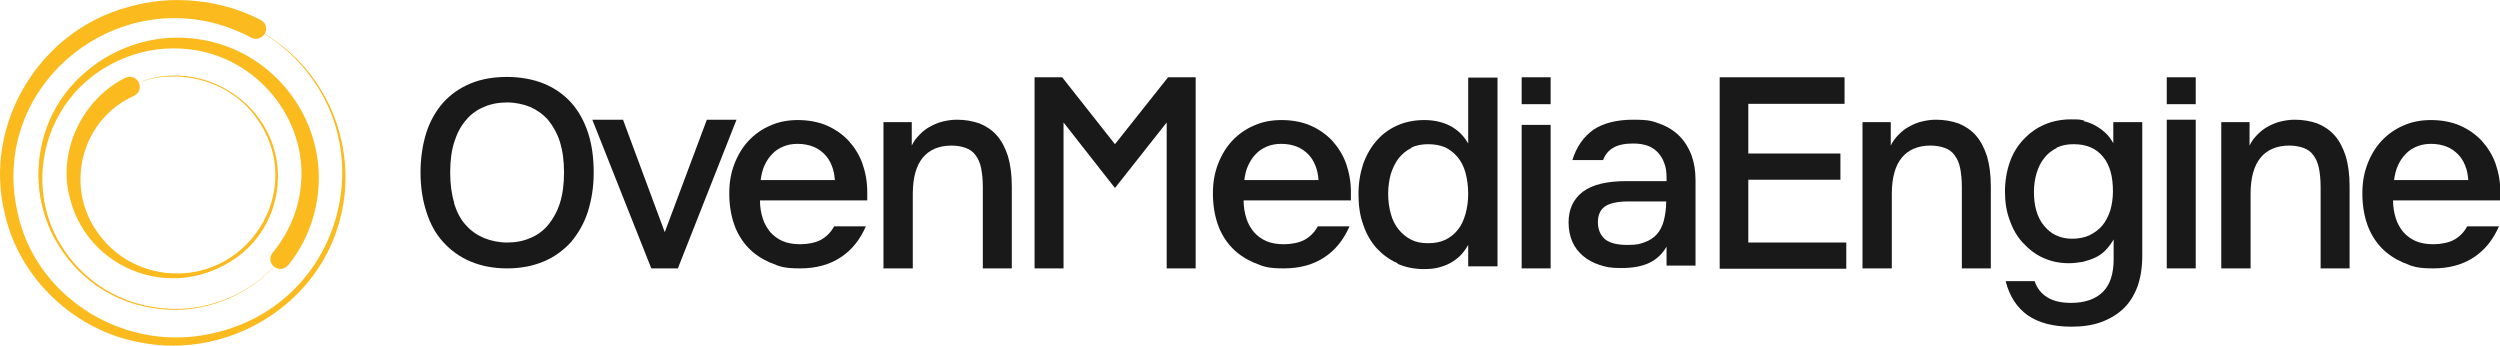
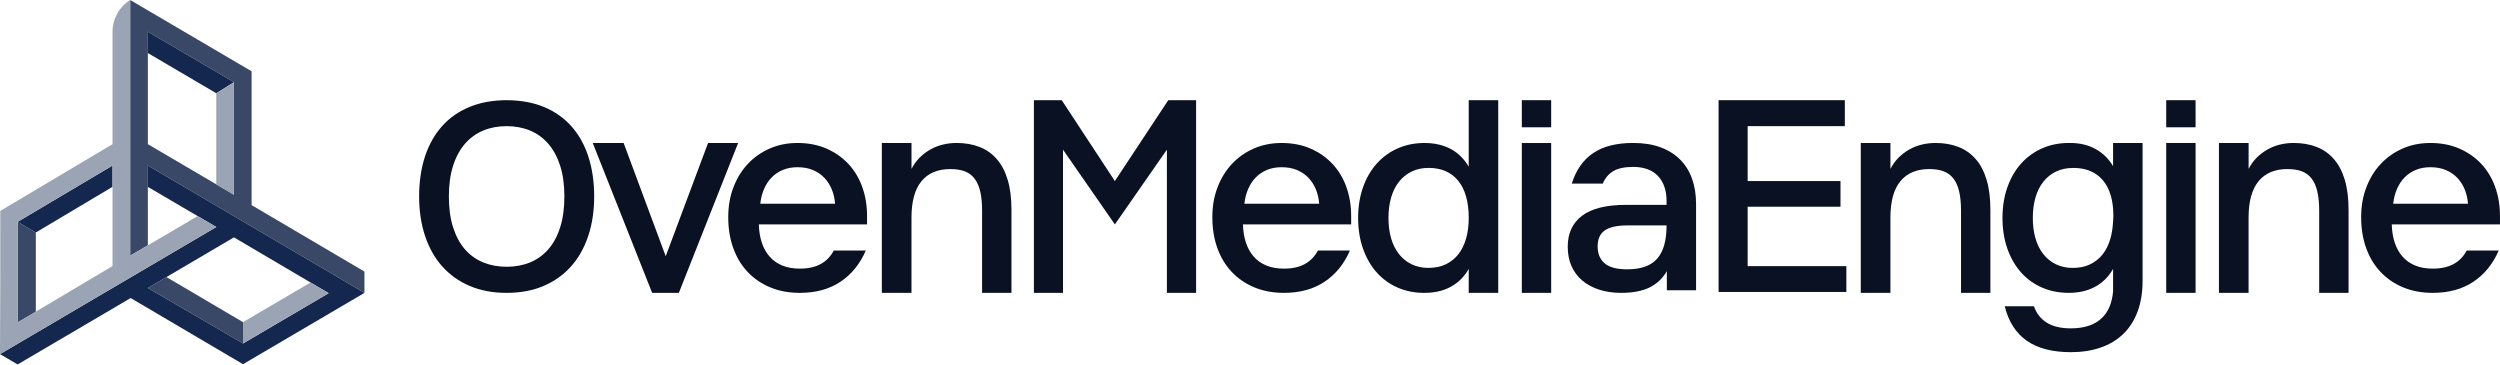
- <svg xmlns="http://www.w3.org/2000/svg" id="Layer_2" viewBox="0 0 724.7 100.2">
+ <svg xmlns="http://www.w3.org/2000/svg" id="Layer_2" data-name="Layer 2" viewBox="0 0 1920.69 280">
  <defs>
-     <style>.cls-1{fill:#fbba1e;}.cls-2{fill:#191919;}</style>
+     <style>
+       .cls-1 {
+         fill: #14274e;
+       }
+ 
+       .cls-2 {
+         fill: #394867;
+       }
+ 
+       .cls-3 {
+         fill: #0a1122;
+       }
+ 
+       .cls-4 {
+         fill: #9ba4b4;
+       }
+     </style>
  </defs>
-   <g id="_레이어_1">
-     <path class="cls-2" d="M136.4,75.8c-3.1-1.3-5.7-3.2-7.9-5.6-2.2-2.4-3.8-5.3-4.9-8.8-1.1-3.4-1.7-7.2-1.7-11.4s.6-8.1,1.7-11.6c1.1-3.4,2.8-6.3,4.9-8.7,2.2-2.4,4.8-4.2,7.9-5.5,3.1-1.3,6.7-1.9,10.6-1.9s7.7.7,10.8,2c3.1,1.3,5.8,3.2,7.9,5.6,2.1,2.4,3.7,5.3,4.8,8.7s1.6,7.2,1.6,11.4-.6,7.9-1.7,11.4c-1.1,3.4-2.8,6.3-4.9,8.8-2.2,2.4-4.8,4.3-7.9,5.6s-6.6,2-10.6,2-7.5-.7-10.6-2ZM131.6,58.9c.8,2.5,1.9,4.7,3.4,6.3,1.5,1.7,3.2,2.9,5.3,3.8,2,.8,4.3,1.3,6.7,1.3s4.7-.4,6.7-1.3c2-.8,3.8-2.1,5.2-3.8s2.6-3.8,3.4-6.3c.8-2.5,1.2-5.5,1.2-8.9s-.4-6.3-1.2-8.9c-.8-2.5-2-4.6-3.4-6.3-1.5-1.7-3.2-2.9-5.2-3.8-2-.8-4.3-1.3-6.7-1.3s-4.7.4-6.7,1.3c-2,.8-3.8,2.1-5.2,3.8-1.5,1.7-2.6,3.8-3.4,6.3-.8,2.5-1.2,5.5-1.2,8.9s.4,6.3,1.2,8.9Z" />
-     <path class="cls-2" d="M180.6,34.7l12.1,32.6,12.2-32.6h8.6l-17,43.1h-7.7l-17.1-43.1h8.9Z" />
-     <path class="cls-2" d="M223.4,76.2c-2.5-1.1-4.7-2.5-6.5-4.4-1.8-1.9-3.2-4.2-4.1-6.8s-1.4-5.6-1.4-8.9.5-6,1.5-8.6c1-2.6,2.4-4.9,4.1-6.7,1.8-1.9,3.9-3.4,6.3-4.4,2.4-1.1,5.1-1.6,8-1.6s5.9.5,8.4,1.6,4.6,2.6,6.3,4.4c1.7,1.9,3.1,4.1,4,6.6.9,2.6,1.4,5.3,1.4,8.3v2.4h-31.1c0,1.9.3,3.6.8,5.2.5,1.6,1.3,2.9,2.2,4,1,1.1,2.2,2,3.6,2.6,1.4.6,3.1.9,5.1.9s4.4-.4,6-1.3c1.6-.9,2.9-2.2,3.8-3.9h9.2c-1.7,3.9-4.1,6.9-7.3,9-3.2,2.1-7.1,3.2-11.7,3.2s-6-.5-8.5-1.6ZM242,52.1c-.1-1.5-.4-2.9-.9-4.1-.5-1.3-1.2-2.4-2.1-3.3-.9-.9-2-1.7-3.3-2.2-1.3-.5-2.8-.8-4.5-.8s-3,.3-4.2.8c-1.2.5-2.3,1.2-3.2,2.2-.9.9-1.6,2-2.2,3.3-.6,1.3-.9,2.7-1.1,4.2h21.5Z" />
-     <path class="cls-2" d="M255.8,35.4h8.5v6.8c.6-1.3,1.4-2.3,2.4-3.3.9-.9,1.9-1.7,3.1-2.3,1.1-.6,2.3-1.1,3.6-1.4,1.3-.3,2.6-.5,4-.5,2.4,0,4.6.4,6.6,1.1,1.9.8,3.6,1.9,5,3.5,1.4,1.6,2.4,3.6,3.2,6,.7,2.4,1.1,5.3,1.1,8.7v23.8h-8.4v-23.6c0-2.2-.2-4-.5-5.5-.3-1.5-.9-2.8-1.6-3.7-.7-1-1.7-1.7-2.8-2.1-1.1-.4-2.5-.7-4.2-.7-3.6,0-6.4,1.2-8.3,3.5-1.9,2.3-2.9,5.8-2.9,10.5v21.6h-8.5v-42.4Z" />
-     <path class="cls-2" d="M299.9,77.8V22.4h8l15.3,19.4,15.4-19.4h8v55.4h-8.4v-42.3l-15,19-14.9-19v42.3h-8.4Z" />
-     <path class="cls-2" d="M363.6,76.2c-2.5-1.1-4.7-2.5-6.5-4.4-1.8-1.9-3.2-4.2-4.1-6.8s-1.4-5.6-1.4-8.9.5-6,1.5-8.6c1-2.6,2.4-4.9,4.1-6.7,1.8-1.9,3.9-3.4,6.3-4.4,2.4-1.1,5.1-1.6,8-1.6s5.9.5,8.4,1.6,4.6,2.6,6.3,4.4c1.7,1.9,3.1,4.1,4,6.6.9,2.6,1.4,5.3,1.4,8.3v2.4h-31.1c0,1.9.3,3.6.8,5.2.5,1.6,1.3,2.9,2.2,4,1,1.1,2.2,2,3.6,2.6,1.4.6,3.1.9,5.1.9s4.4-.4,6-1.3c1.6-.9,2.9-2.2,3.8-3.9h9.2c-1.7,3.9-4.1,6.9-7.3,9-3.2,2.1-7.1,3.2-11.7,3.2s-6-.5-8.5-1.6ZM382.2,52.1c-.1-1.5-.4-2.9-.9-4.1-.5-1.3-1.2-2.4-2.1-3.3-.9-.9-2-1.7-3.3-2.2-1.3-.5-2.8-.8-4.5-.8s-3,.3-4.2.8c-1.2.5-2.3,1.2-3.2,2.2-.9.9-1.6,2-2.2,3.3-.6,1.3-.9,2.7-1.1,4.2h21.5Z" />
-     <path class="cls-2" d="M405.1,76.3c-2.3-1-4.3-2.5-6-4.3-1.7-1.9-3-4.1-3.9-6.8-1-2.7-1.4-5.6-1.4-8.9s.5-6.2,1.4-8.9c1-2.7,2.3-4.9,4-6.8,1.7-1.9,3.7-3.3,6-4.3,2.3-1,4.9-1.5,7.7-1.5s5.4.6,7.5,1.7c2.1,1.1,3.9,2.8,5.2,5.1v-19.1h8.5v54.7h-8.5v-6.2c-.7,1.2-1.4,2.2-2.3,3.1-.9.9-1.9,1.6-3,2.2-1.1.6-2.3,1-3.5,1.3-1.2.3-2.6.4-4,.4-2.8,0-5.3-.5-7.6-1.5ZM409.1,42.9c-1.4.7-2.6,1.7-3.6,2.9-1,1.3-1.7,2.8-2.3,4.5-.5,1.8-.8,3.7-.8,5.9s.3,4.1.8,5.9c.5,1.8,1.3,3.3,2.3,4.5s2.2,2.2,3.6,2.9,3,1,4.9,1,3.5-.3,5-1c1.4-.7,2.6-1.6,3.6-2.9,1-1.2,1.7-2.8,2.2-4.5.5-1.8.8-3.7.8-5.9s-.3-4.4-.8-6.2c-.5-1.8-1.3-3.3-2.3-4.5-1-1.2-2.2-2.1-3.6-2.8-1.4-.6-3.1-.9-4.9-.9s-3.5.3-4.9,1Z" />
-     <path class="cls-2" d="M441.1,77.8v-41.6h8.4v41.6h-8.4Z" />
-     <path class="cls-2" d="M458.8,55.6c2.8-2.1,7-3.1,12.7-3.1h11.6v-1.1c0-1.6-.2-3-.7-4.2-.4-1.2-1.1-2.2-1.9-3.1-.8-.8-1.8-1.5-3-1.9s-2.5-.6-4.1-.6c-2.4,0-4.3.4-5.7,1.2-1.4.8-2.4,2-3,3.6h-8.9c1.2-3.9,3.3-6.8,6.1-8.8,2.9-1.9,6.7-2.9,11.5-2.9s5.6.4,7.8,1.2c2.2.8,4.1,2,5.6,3.5s2.7,3.4,3.5,5.5c.8,2.2,1.2,4.6,1.2,7.3v24.8h-8.4v-5.5c-1.2,2.1-2.9,3.7-5,4.7-2.1,1-4.8,1.5-8.1,1.5s-4.4-.3-6.3-.9c-1.9-.6-3.5-1.5-4.8-2.6-1.3-1.1-2.4-2.5-3.1-4.1-.7-1.6-1.1-3.5-1.1-5.6,0-3.9,1.4-6.8,4.1-8.9ZM471.9,58.4c-3,0-5.2.5-6.6,1.4-1.4,1-2.1,2.5-2.1,4.6s.7,3.7,2,4.9c1.3,1.1,3.5,1.7,6.5,1.7s3.7-.3,5.1-.8c1.4-.5,2.6-1.3,3.5-2.3.9-1,1.6-2.4,2-3.9.4-1.6.7-3.5.7-5.6h-11.2Z" />
-     <path class="cls-2" d="M498.4,22.4h36.3v7.7h-27.9v14.4h26.7v7.6h-26.7v18.2h28.4v7.6h-36.7V22.4Z" />
-     <path class="cls-2" d="M539.6,35.4h8.5v6.8c.6-1.3,1.4-2.3,2.4-3.3.9-.9,1.9-1.7,3.1-2.3,1.1-.6,2.3-1.1,3.6-1.4,1.3-.3,2.6-.5,4-.5,2.4,0,4.6.4,6.6,1.1,1.9.8,3.6,1.9,5,3.5,1.4,1.6,2.4,3.6,3.2,6,.7,2.4,1.1,5.3,1.1,8.7v23.8h-8.4v-23.6c0-2.2-.2-4-.5-5.5s-.9-2.8-1.6-3.7c-.7-1-1.7-1.7-2.8-2.1-1.1-.4-2.5-.7-4.2-.7-3.6,0-6.4,1.2-8.3,3.5-1.9,2.3-2.9,5.8-2.9,10.5v21.6h-8.5v-42.4Z" />
-     <path class="cls-2" d="M604,35.1c1.2.3,2.3.7,3.4,1.3s2,1.3,2.9,2.1c.9.8,1.6,1.8,2.3,3v-6.1h8.4v38.8c0,3.4-.5,6.4-1.4,8.9-1,2.6-2.3,4.7-4.1,6.4-1.8,1.7-4,3-6.5,3.9-2.5.9-5.4,1.3-8.5,1.3-5.3,0-9.5-1.1-12.7-3.3-3.1-2.2-5.3-5.5-6.4-9.9h8.4c.7,2.1,2,3.7,3.7,4.7,1.8,1.1,4,1.6,6.9,1.6,4,0,7.1-1.1,9.2-3.2s3.1-5.3,3.1-9.4v-5.8c-.7,1.2-1.5,2.3-2.4,3.2-.9.9-1.9,1.6-3,2.1-1.1.5-2.3.9-3.5,1.2-1.3.2-2.6.4-4.1.4-2.6,0-5.1-.5-7.3-1.5-2.3-1-4.2-2.5-5.9-4.3-1.7-1.8-3-4-3.9-6.6-1-2.6-1.4-5.4-1.4-8.4s.5-5.9,1.4-8.5,2.3-4.8,4-6.6c1.7-1.8,3.7-3.3,6.1-4.3,2.3-1,4.9-1.5,7.7-1.5s2.7.1,3.9.4ZM596.2,42.9c-1.4.7-2.6,1.6-3.6,2.9-1,1.2-1.7,2.7-2.2,4.3s-.8,3.5-.8,5.5.2,3.8.7,5.5c.5,1.7,1.2,3.1,2.2,4.3,1,1.2,2.1,2.2,3.5,2.8,1.4.7,3,1,4.7,1s3.5-.3,5-1c1.4-.7,2.7-1.6,3.7-2.8,1-1.2,1.7-2.6,2.3-4.3.5-1.7.8-3.6.8-5.6s-.2-4.1-.7-5.8c-.5-1.7-1.2-3.1-2.2-4.3-1-1.2-2.2-2.1-3.6-2.7-1.4-.6-3-.9-4.9-.9s-3.4.3-4.9,1Z" />
-     <path class="cls-2" d="M628.1,77.8v-43.1h8.4v43.1h-8.4Z" />
-     <path class="cls-2" d="M643.6,35.4h8.5v6.8c.6-1.3,1.4-2.3,2.4-3.3.9-.9,1.9-1.7,3.1-2.3,1.1-.6,2.3-1.1,3.6-1.4,1.3-.3,2.6-.5,4-.5,2.4,0,4.6.4,6.6,1.1,1.9.8,3.6,1.9,5,3.5,1.4,1.6,2.4,3.6,3.2,6,.7,2.4,1.1,5.3,1.1,8.7v23.8h-8.4v-23.6c0-2.2-.2-4-.5-5.5-.3-1.5-.9-2.8-1.6-3.7-.7-1-1.7-1.7-2.8-2.1-1.1-.4-2.5-.7-4.2-.7-3.6,0-6.4,1.2-8.3,3.5-1.9,2.3-2.9,5.8-2.9,10.5v21.6h-8.5v-42.4Z" />
-     <path class="cls-2" d="M696.8,76.2c-2.5-1.1-4.7-2.5-6.5-4.4-1.8-1.9-3.2-4.2-4.1-6.8s-1.4-5.6-1.4-8.9.5-6,1.5-8.6c1-2.6,2.4-4.9,4.1-6.7,1.8-1.9,3.9-3.4,6.3-4.4,2.4-1.1,5.1-1.6,8-1.6s5.9.5,8.4,1.6,4.6,2.6,6.3,4.4c1.7,1.9,3.1,4.1,4,6.6.9,2.6,1.4,5.3,1.4,8.3v2.4h-31.1c0,1.9.3,3.6.8,5.2.5,1.6,1.3,2.9,2.2,4,1,1.1,2.2,2,3.6,2.6,1.4.6,3.1.9,5.1.9s4.4-.4,6-1.3c1.6-.9,2.9-2.2,3.8-3.9h9.2c-1.7,3.9-4.1,6.9-7.3,9-3.2,2.1-7.1,3.2-11.7,3.2s-6-.5-8.5-1.6ZM715.5,52.1c-.1-1.5-.4-2.9-.9-4.1-.5-1.3-1.2-2.4-2.1-3.3-.9-.9-2-1.7-3.3-2.2-1.3-.5-2.8-.8-4.5-.8s-3,.3-4.2.8c-1.2.5-2.3,1.2-3.2,2.2-.9.9-1.6,2-2.2,3.3-.6,1.3-.9,2.7-1.1,4.2h21.5Z" />
-     <rect class="cls-2" x="628.1" y="22.4" width="8.4" height="7.8" />
-     <rect class="cls-2" x="441.1" y="22.4" width="8.4" height="7.8" />
-     <path class="cls-1" d="M66.3,5c18.5,5.8,32.3,23.1,33.5,42.3,2.6,34.4-31.5,60.6-64.7,49.8C1.7,86.3-9.8,45.1,13.3,18.8,26,3.9,48-2.1,66.6,4.1c0,0-.3.9-.3.9h0ZM66,5.9C48.1-.2,26.8,5.5,14.5,19.8-8.2,45.4,2.9,85.5,35.4,96.2c32.7,10.8,66.4-14.9,64-48.9-1.1-19-14.7-36.4-33.1-42.3,0,0-.3.9-.3.9h0Z" />
-     <path class="cls-1" d="M81.3,13c15,11.3,22,31.5,17.5,49.6-5.9,25.4-32.3,41.7-58,36.7C21.6,95.9,5.6,80.7,1.4,62-5,36.3,11.2,8.9,37.3,2,43.6.2,50.3-.4,56.8.3c6.5.6,13,2.5,18.8,5.5,1.4.7,2,2.5,1.2,3.9-.8,1.4-2.6,2-4,1.2C37.7-7.8-3.4,22.7,5,61.2c4.9,24.3,29.7,40.3,54.3,35.9,41.1-7.2,53.9-58.2,22-84.1h0Z" />
-     <path class="cls-1" d="M85.2,69.4c-7.3,13.6-23.1,21.9-38.6,20.2-27.9-2.7-44-32.9-30.6-57.2,13.4-24.5,48.2-27.7,65.9-6.2,10.1,12,11.8,30,4.1,43.7,0,0-.9-.5-.9-.5h0ZM84.3,69c7.4-13,5.9-30.2-3.7-41.7C63.6,6.2,30,9.2,16.8,32.9c-13.3,23.8,2.4,53.5,29.8,56.4,15.4,1.8,31.2-6.3,38.5-19.8,0,0-.9-.5-.9-.5h0Z" />
-     <path class="cls-1" d="M26.4,81.2c-19.7-14.7-20.4-44.6-1.5-60.4,8.2-7.1,19.5-10.8,30.3-9.7,21.6,1.8,37.9,20.6,37.2,41.8-.3,8.6-3.3,17.1-8.8,23.9-2.5,3-6.9-.4-4.6-3.5,4.5-5.4,7.5-12.2,8.2-19.3,2.1-19.4-12.7-37.5-32.3-39.7-6.4-.8-13.1.1-19,2.6C9,27.8,4,63.1,26.4,81.2h0Z" />
-     <path class="cls-1" d="M33.7,27.4c21.3-15.1,50.5,2.9,46.5,28.4-4.3,25.8-38.2,33.6-53.8,12.4-9.8-12.8-6.6-32.4,6.8-41.6,0,0,.6.8.6.8h0ZM34.2,28.2c-20.7,14.5-13.1,46.4,11.9,50.7,25.4,4.2,43.2-23.9,28.3-44.6-8.9-12.8-28.1-16.1-40.8-6.9,0,0,.6.8.6.8h0Z" />
-     <path class="cls-1" d="M72.1,71c-16.6,17.9-46.2,9.6-51.9-13.8-3.5-13.4,3.6-28.3,16-34.6,3.6-1.7,6.2,3.4,2.6,5.2-15.2,6.8-20.2,26.2-10.5,39.6,10,14.4,31.3,16,43.7,3.6h0Z" />
+   <g id="Layer_1-2" data-name="Layer 1">
+     <g>
+       <g>
+         <g>
+           <polygon class="cls-2" points="127.87 212.86 113.59 221.26 186.69 263.88 186.69 247.5 127.87 212.86" />
+           <polygon class="cls-2" points="13.57 170.44 13.57 247.7 27.52 239.5 27.52 178.63 13.57 170.44" />
+           <path class="cls-2" d="M193.29,157.59V54.76L100.02,0h0v196.45l13.57-7.97v-61.31l166.41,97.85v-16.38l-86.71-51.05ZM179.73,149.59l-66.14-38.83V24.35l66.14,38.83v86.41Z" />
+         </g>
+         <g>
+           <polygon class="cls-1" points="13.57 170.44 27.52 178.63 86.45 143.53 86.45 127.17 13.57 170.44" />
+           <polygon class="cls-1" points="113.59 24.35 113.59 40.76 166.16 71.64 179.73 63.18 113.59 24.35" />
+           <path class="cls-1" d="M113.59,127.17v16.41l52.57,30.82L0,272.06l13.54,7.94,86.84-51.02,86.31,50.82,93.31-54.78L113.59,127.17ZM113.59,221.26l66.14-38.9,72.79,42.88-65.82,38.64-73.11-42.62Z" />
+         </g>
+         <g>
+           <polygon class="cls-4" points="166.16 71.64 166.16 141.63 179.73 149.59 179.73 63.18 166.16 71.64" />
+           <path class="cls-4" d="M151.86,166.01l-51.84,30.44V0h0c-8.44,5.24-13.57,14.46-13.57,24.39v86.37L.23,162.02c0,29.92,0,79.92-.23,110.03l166.16-97.66-14.3-8.38ZM86.45,204.41L13.57,247.7c0-12.52,0-65.42,0-77.26l72.88-43.27v77.24Z" />
+           <polygon class="cls-4" points="238.56 217.05 186.69 247.5 186.69 263.88 252.51 225.24 238.56 217.05" />
+         </g>
+       </g>
+       <g>
+         <path class="cls-3" d="M1429.61,109.88h22.77v19.9c1.72-3.36,3.81-6.26,6.28-8.71,2.47-2.45,5.19-4.51,8.16-6.19,2.97-1.68,6.16-2.94,9.56-3.78,3.4-.84,6.93-1.26,10.58-1.26,6.52,0,12.37,1,17.56,3.01,5.19,2.01,9.63,5.11,13.32,9.31,3.69,4.2,6.5,9.53,8.43,16,1.93,6.46,2.9,14.19,2.9,23.17v63.66h-22.56v-63c0-5.77-.47-10.68-1.4-14.74-.93-4.05-2.38-7.38-4.35-9.97-1.97-2.59-4.48-4.47-7.52-5.64-3.04-1.17-6.75-1.75-11.12-1.75-9.67,0-17.06,3.11-22.18,9.31-5.12,6.21-7.68,15.56-7.68,28.05v57.75h-22.77v-115.12Z" />
+         <path class="cls-3" d="M1704.78,109.88h22.77v19.9c1.72-3.36,3.81-6.26,6.28-8.71,2.47-2.45,5.19-4.51,8.16-6.19,2.97-1.68,6.16-2.94,9.56-3.78,3.4-.84,6.93-1.26,10.58-1.26,6.52,0,12.37,1,17.56,3.01,5.19,2.01,9.63,5.11,13.32,9.31,3.69,4.2,6.5,9.53,8.43,16,1.93,6.46,2.9,14.19,2.9,23.17v63.66h-22.56v-63c0-5.77-.47-10.68-1.4-14.74-.93-4.05-2.38-7.38-4.35-9.97-1.97-2.59-4.48-4.47-7.52-5.64-3.04-1.17-6.75-1.75-11.12-1.75-9.67,0-17.06,3.11-22.18,9.31-5.12,6.21-7.68,15.56-7.68,28.05v57.75h-22.77v-115.12Z" />
+         <path class="cls-3" d="M1320.34,76.97h97v19.94h-74.66v42.19h71.33v19.72h-71.33v45.65h75.84v19.83h-98.18V76.97Z" />
+         <path class="cls-3" d="M1846.3,220.78c-6.77-2.81-12.55-6.76-17.35-11.83-4.8-5.08-8.49-11.18-11.06-18.3s-3.87-15.03-3.87-23.72,1.32-15.98,3.97-22.96c2.65-6.98,6.34-12.98,11.06-18.02s10.33-8.99,16.81-11.83c6.48-2.85,13.59-4.27,21.32-4.27,8.31,0,15.75,1.44,22.34,4.33,6.59,2.89,12.21,6.83,16.87,11.83,4.65,5,8.2,10.92,10.63,17.75,2.43,6.83,3.65,14.23,3.65,22.19v6.46h-83.14c.14,5.11.89,9.75,2.26,13.92,1.36,4.16,3.35,7.74,5.96,10.74,2.61,3,5.85,5.3,9.72,6.9,3.87,1.61,8.38,2.41,13.54,2.41,6.37,0,11.71-1.17,16.01-3.51,4.3-2.34,7.66-5.81,10.1-10.41h24.6c-4.51,10.37-11.03,18.39-19.55,24.05-8.52,5.66-18.91,8.49-31.15,8.49-8.38,0-15.95-1.41-22.72-4.22ZM1896.09,156.52c-.29-3.95-1.13-7.62-2.52-11.01-1.4-3.4-3.29-6.35-5.69-8.88-2.4-2.52-5.32-4.51-8.75-5.97-3.44-1.46-7.41-2.19-11.92-2.19-4.15,0-7.9.7-11.23,2.08-3.33,1.39-6.2,3.31-8.59,5.75-2.4,2.45-4.35,5.41-5.85,8.88-1.5,3.47-2.47,7.25-2.9,11.34h57.47Z" />
+         <g>
+           <path class="cls-3" d="M1664.25,225v-115.16h22.56v115.16h-22.56Z" />
+           <rect class="cls-3" x="1664.25" y="76.97" width="22.56" height="20.82" />
+         </g>
+         <path class="cls-3" d="M1636.09,109.88h-12.67v17.8c-1.74-2.92-3.71-5.46-5.91-7.6-2.29-2.23-4.83-4.11-7.63-5.64s-5.8-2.68-9.02-3.45c-3.22-.77-6.66-1.15-10.31-1.15-.19,0-.37.01-.56.01-.17,0-.34-.01-.51-.01-7.45,0-14.29,1.37-20.52,4.11s-11.6,6.61-16.11,11.61c-4.51,5-8.04,11.07-10.58,18.19-2.54,7.12-3.81,15.03-3.81,23.72s1.27,16.6,3.81,23.72c2.54,7.12,6.05,13.19,10.53,18.19,4.47,5,9.83,8.86,16.06,11.56,6.23,2.7,13.03,4.05,20.41,4.05,3.79,0,7.36-.37,10.69-1.1,3.33-.73,6.45-1.86,9.35-3.4,2.9-1.53,5.53-3.45,7.9-5.75s4.44-5.02,6.23-8.16v17.11c-.73,8.62-3.41,15.33-8.06,20.09-5.52,5.66-13.68,8.49-24.49,8.49-7.52,0-13.63-1.44-18.32-4.33-4.69-2.89-8-7.11-9.94-12.66h-22.45c2.94,11.83,8.59,20.67,16.97,26.52,8.38,5.84,19.66,8.77,33.84,8.77,8.38,0,15.97-1.17,22.77-3.51,6.8-2.34,12.6-5.81,17.4-10.41,4.8-4.6,8.49-10.34,11.06-17.2,2.58-6.87,3.87-14.83,3.87-23.89v-105.69h-10ZM1592.59,129.02c.1,0,.19,0,.28,0,.09,0,.17,0,.26,0,4.87,0,9.2.82,13,2.47,3.79,1.64,7,4.04,9.61,7.18,2.61,3.14,4.58,6.98,5.91,11.5,1.32,4.53,1.99,9.68,1.99,15.45,0,2.46-.15,4.83-.42,7.1-.29,3.75-.9,7.27-1.83,10.54-1.36,4.75-3.35,8.79-5.96,12.11-2.62,3.32-5.84,5.9-9.67,7.72-3.83,1.83-8.25,2.74-13.27,2.74s-9.2-.93-13-2.79c-3.8-1.86-7.02-4.47-9.67-7.83-2.65-3.36-4.66-7.38-6.02-12.05-1.36-4.67-2.04-9.9-2.04-15.67s.68-11.01,2.04-15.72c1.36-4.71,3.37-8.75,6.02-12.11,2.65-3.36,5.89-5.97,9.72-7.83,3.83-1.86,8.18-2.79,13.05-2.79Z" />
+         <g>
+           <path class="cls-3" d="M360.89,219.69c-8.31-3.54-15.34-8.55-21.11-15.01-5.77-6.46-10.17-14.26-13.21-23.39-3.04-9.13-4.57-19.25-4.57-30.35s1.52-21.77,4.57-30.9c3.04-9.13,7.45-16.89,13.21-23.28,5.76-6.39,12.82-11.29,21.16-14.68,8.34-3.4,17.78-5.1,28.31-5.1s20.52,1.77,28.9,5.31c8.38,3.54,15.4,8.53,21.05,14.96,5.66,6.43,9.95,14.19,12.89,23.28,2.94,9.09,4.4,19.23,4.4,30.41s-1.52,21.22-4.57,30.35c-3.04,9.13-7.45,16.93-13.21,23.39-5.77,6.46-12.8,11.47-21.11,15.01-8.31,3.54-17.76,5.31-28.36,5.31s-20.05-1.77-28.36-5.31ZM348.1,174.6c2.15,6.79,5.17,12.44,9.08,16.93,3.9,4.49,8.59,7.85,14.07,10.08,5.48,2.23,11.48,3.34,17.99,3.34s12.58-1.11,17.99-3.34c5.41-2.23,10.08-5.59,14.02-10.08,3.94-4.49,6.98-10.13,9.13-16.93,2.15-6.79,3.22-14.68,3.22-23.67s-1.09-16.96-3.28-23.72c-2.19-6.76-5.25-12.38-9.18-16.87-3.94-4.49-8.61-7.85-14.02-10.08-5.41-2.23-11.37-3.34-17.89-3.34s-12.48,1.11-17.89,3.34c-5.41,2.23-10.08,5.59-14.02,10.08-3.94,4.49-7,10.12-9.18,16.87-2.19,6.76-3.28,14.67-3.28,23.72s1.07,16.87,3.22,23.67Z" />
+           <path class="cls-3" d="M479.12,109.84l32.33,87,32.55-87h23.1l-45.55,115.16h-20.52l-45.65-115.16h23.74Z" />
+           <path class="cls-3" d="M591.77,220.78c-6.77-2.81-12.55-6.76-17.35-11.83-4.8-5.08-8.49-11.18-11.06-18.3s-3.87-15.03-3.87-23.72,1.32-15.98,3.97-22.96c2.65-6.98,6.34-12.98,11.06-18.02s10.33-8.99,16.81-11.83c6.48-2.85,13.59-4.27,21.32-4.27,8.31,0,15.75,1.44,22.34,4.33,6.59,2.89,12.21,6.83,16.87,11.83,4.65,5,8.2,10.92,10.63,17.75,2.43,6.83,3.65,14.23,3.65,22.19v6.46h-83.14c.14,5.11.89,9.75,2.26,13.92,1.36,4.16,3.35,7.74,5.96,10.74,2.61,3,5.85,5.3,9.72,6.9,3.87,1.61,8.38,2.41,13.54,2.41,6.37,0,11.71-1.17,16.01-3.51,4.3-2.34,7.66-5.81,10.1-10.41h24.6c-4.51,10.37-11.03,18.39-19.55,24.05-8.52,5.66-18.91,8.49-31.15,8.49-8.38,0-15.95-1.41-22.72-4.22ZM641.56,156.52c-.29-3.95-1.13-7.62-2.52-11.01-1.4-3.4-3.29-6.35-5.69-8.88-2.4-2.52-5.32-4.51-8.75-5.97-3.44-1.46-7.41-2.19-11.92-2.19-4.15,0-7.9.7-11.23,2.08-3.33,1.39-6.2,3.31-8.59,5.75-2.4,2.45-4.35,5.41-5.85,8.88-1.5,3.47-2.47,7.25-2.9,11.34h57.47Z" />
+           <path class="cls-3" d="M677.52,109.88h22.77v19.9c1.72-3.36,3.81-6.26,6.28-8.71,2.47-2.45,5.19-4.51,8.16-6.19,2.97-1.68,6.16-2.94,9.56-3.78,3.4-.84,6.93-1.26,10.58-1.26,6.52,0,12.37,1,17.56,3.01,5.19,2.01,9.63,5.11,13.32,9.31,3.69,4.2,6.5,9.53,8.43,16,1.93,6.46,2.9,14.19,2.9,23.17v63.66h-22.56v-63c0-5.77-.47-10.68-1.4-14.74-.93-4.05-2.38-7.38-4.35-9.97-1.97-2.59-4.48-4.47-7.52-5.64-3.04-1.17-6.75-1.75-11.12-1.75-9.67,0-17.06,3.11-22.18,9.31-5.12,6.21-7.68,15.56-7.68,28.05v57.75h-22.77v-115.12Z" />
+           <path class="cls-3" d="M794.32,225V76.97h21.38l40.82,62.13,41.04-62.13h21.38v148.03h-22.45v-110.01l-39.96,57.42-39.85-57.42v110.01h-22.34Z" />
+           <path class="cls-3" d="M963.7,220.78c-6.77-2.81-12.55-6.76-17.35-11.83-4.8-5.08-8.49-11.18-11.06-18.3s-3.87-15.03-3.87-23.72,1.32-15.98,3.97-22.96c2.65-6.98,6.34-12.98,11.06-18.02s10.33-8.99,16.81-11.83c6.48-2.85,13.59-4.27,21.32-4.27,8.31,0,15.75,1.44,22.34,4.33,6.59,2.89,12.21,6.83,16.87,11.83,4.65,5,8.2,10.92,10.63,17.75,2.43,6.83,3.65,14.23,3.65,22.19v6.46h-83.14c.14,5.11.89,9.75,2.26,13.92,1.36,4.16,3.35,7.74,5.96,10.74,2.61,3,5.85,5.3,9.72,6.9,3.87,1.61,8.38,2.41,13.54,2.41,6.37,0,11.71-1.17,16.01-3.51,4.3-2.34,7.66-5.81,10.1-10.41h24.6c-4.51,10.37-11.03,18.39-19.55,24.05-8.52,5.66-18.91,8.49-31.15,8.49-8.38,0-15.95-1.41-22.72-4.22ZM1013.49,156.52c-.29-3.95-1.13-7.62-2.52-11.01-1.4-3.4-3.29-6.35-5.69-8.88-2.4-2.52-5.32-4.51-8.75-5.97-3.44-1.46-7.41-2.19-11.92-2.19-4.15,0-7.9.7-11.23,2.08-3.33,1.39-6.2,3.31-8.59,5.75-2.4,2.45-4.35,5.41-5.85,8.88-1.5,3.47-2.47,7.25-2.9,11.34h57.47Z" />
+           <path class="cls-3" d="M1073.82,220.95c-6.23-2.7-11.58-6.56-16.06-11.56-4.48-5-7.99-11.07-10.53-18.19-2.54-7.12-3.81-15.03-3.81-23.72s1.27-16.6,3.81-23.72c2.54-7.12,6.07-13.18,10.58-18.19,4.51-5,9.88-8.88,16.11-11.61s13.07-4.11,20.52-4.11,14.34,1.52,20.03,4.55c5.69,3.03,10.33,7.58,13.91,13.64v-51.06h22.67v148.03h-22.67v-18.41c-1.79,3.14-3.87,5.86-6.23,8.16s-5,4.22-7.9,5.75c-2.9,1.53-6.02,2.67-9.35,3.4-3.33.73-6.89,1.1-10.69,1.1-7.38,0-14.18-1.35-20.41-4.05ZM1084.51,131.81c-3.83,1.86-7.07,4.47-9.72,7.83-2.65,3.36-4.66,7.4-6.02,12.11-1.36,4.71-2.04,9.95-2.04,15.72s.68,10.99,2.04,15.67c1.36,4.68,3.37,8.69,6.02,12.05,2.65,3.36,5.87,5.97,9.67,7.83,3.79,1.86,8.13,2.79,13,2.79s9.43-.91,13.27-2.74c3.83-1.83,7.05-4.4,9.67-7.72,2.61-3.32,4.6-7.36,5.96-12.11,1.36-4.75,2.04-10.01,2.04-15.78,0-6.21-.68-11.71-2.04-16.49-1.36-4.78-3.37-8.8-6.02-12.05-2.65-3.25-5.87-5.71-9.67-7.4-3.8-1.68-8.16-2.52-13.11-2.52s-9.22.93-13.05,2.79Z" />
+           <path class="cls-3" d="M1215.5,165.72c7.38-5.55,18.65-8.33,33.84-8.33h31.04v-2.96c0-4.24-.59-7.98-1.77-11.23-1.18-3.25-2.87-5.99-5.05-8.22-2.19-2.23-4.85-3.91-8-5.04-3.15-1.13-6.77-1.7-10.85-1.7-6.52,0-11.6,1.08-15.25,3.23-3.65,2.16-6.34,5.35-8.06,9.59h-23.85c3.29-10.44,8.77-18.26,16.44-23.45,7.66-5.19,17.9-7.78,30.72-7.78,7.95,0,14.91,1.1,20.89,3.29,5.98,2.19,11.01,5.31,15.09,9.37,4.08,4.05,7.16,8.97,9.24,14.74,2.08,5.77,3.12,12.27,3.12,19.5v66.29h-22.45v-14.68c-3.29,5.63-7.75,9.81-13.37,12.55-5.62,2.74-12.87,4.11-21.75,4.11-6.23,0-11.87-.82-16.92-2.47s-9.36-3.98-12.94-7.01c-3.58-3.03-6.34-6.72-8.27-11.07-1.93-4.34-2.9-9.33-2.9-14.96,0-10.3,3.69-18.22,11.06-23.78ZM1250.52,173.17c-8.02,0-13.88,1.28-17.56,3.83-3.69,2.56-5.53,6.65-5.53,12.27s1.79,9.97,5.37,13.04c3.58,3.07,9.35,4.6,17.29,4.6,5.3,0,9.86-.67,13.7-2.03,3.83-1.35,6.96-3.41,9.4-6.19,2.43-2.78,4.24-6.28,5.42-10.52,1.18-4.24,1.77-9.24,1.77-15.01h-29.86Z" />
+           <g>
+             <path class="cls-3" d="M1169.17,225v-115.12h22.56v115.12h-22.56Z" />
+             <rect class="cls-3" x="1169.17" y="76.97" width="22.56" height="20.82" />
+           </g>
+         </g>
+       </g>
+     </g>
  </g>
</svg>
